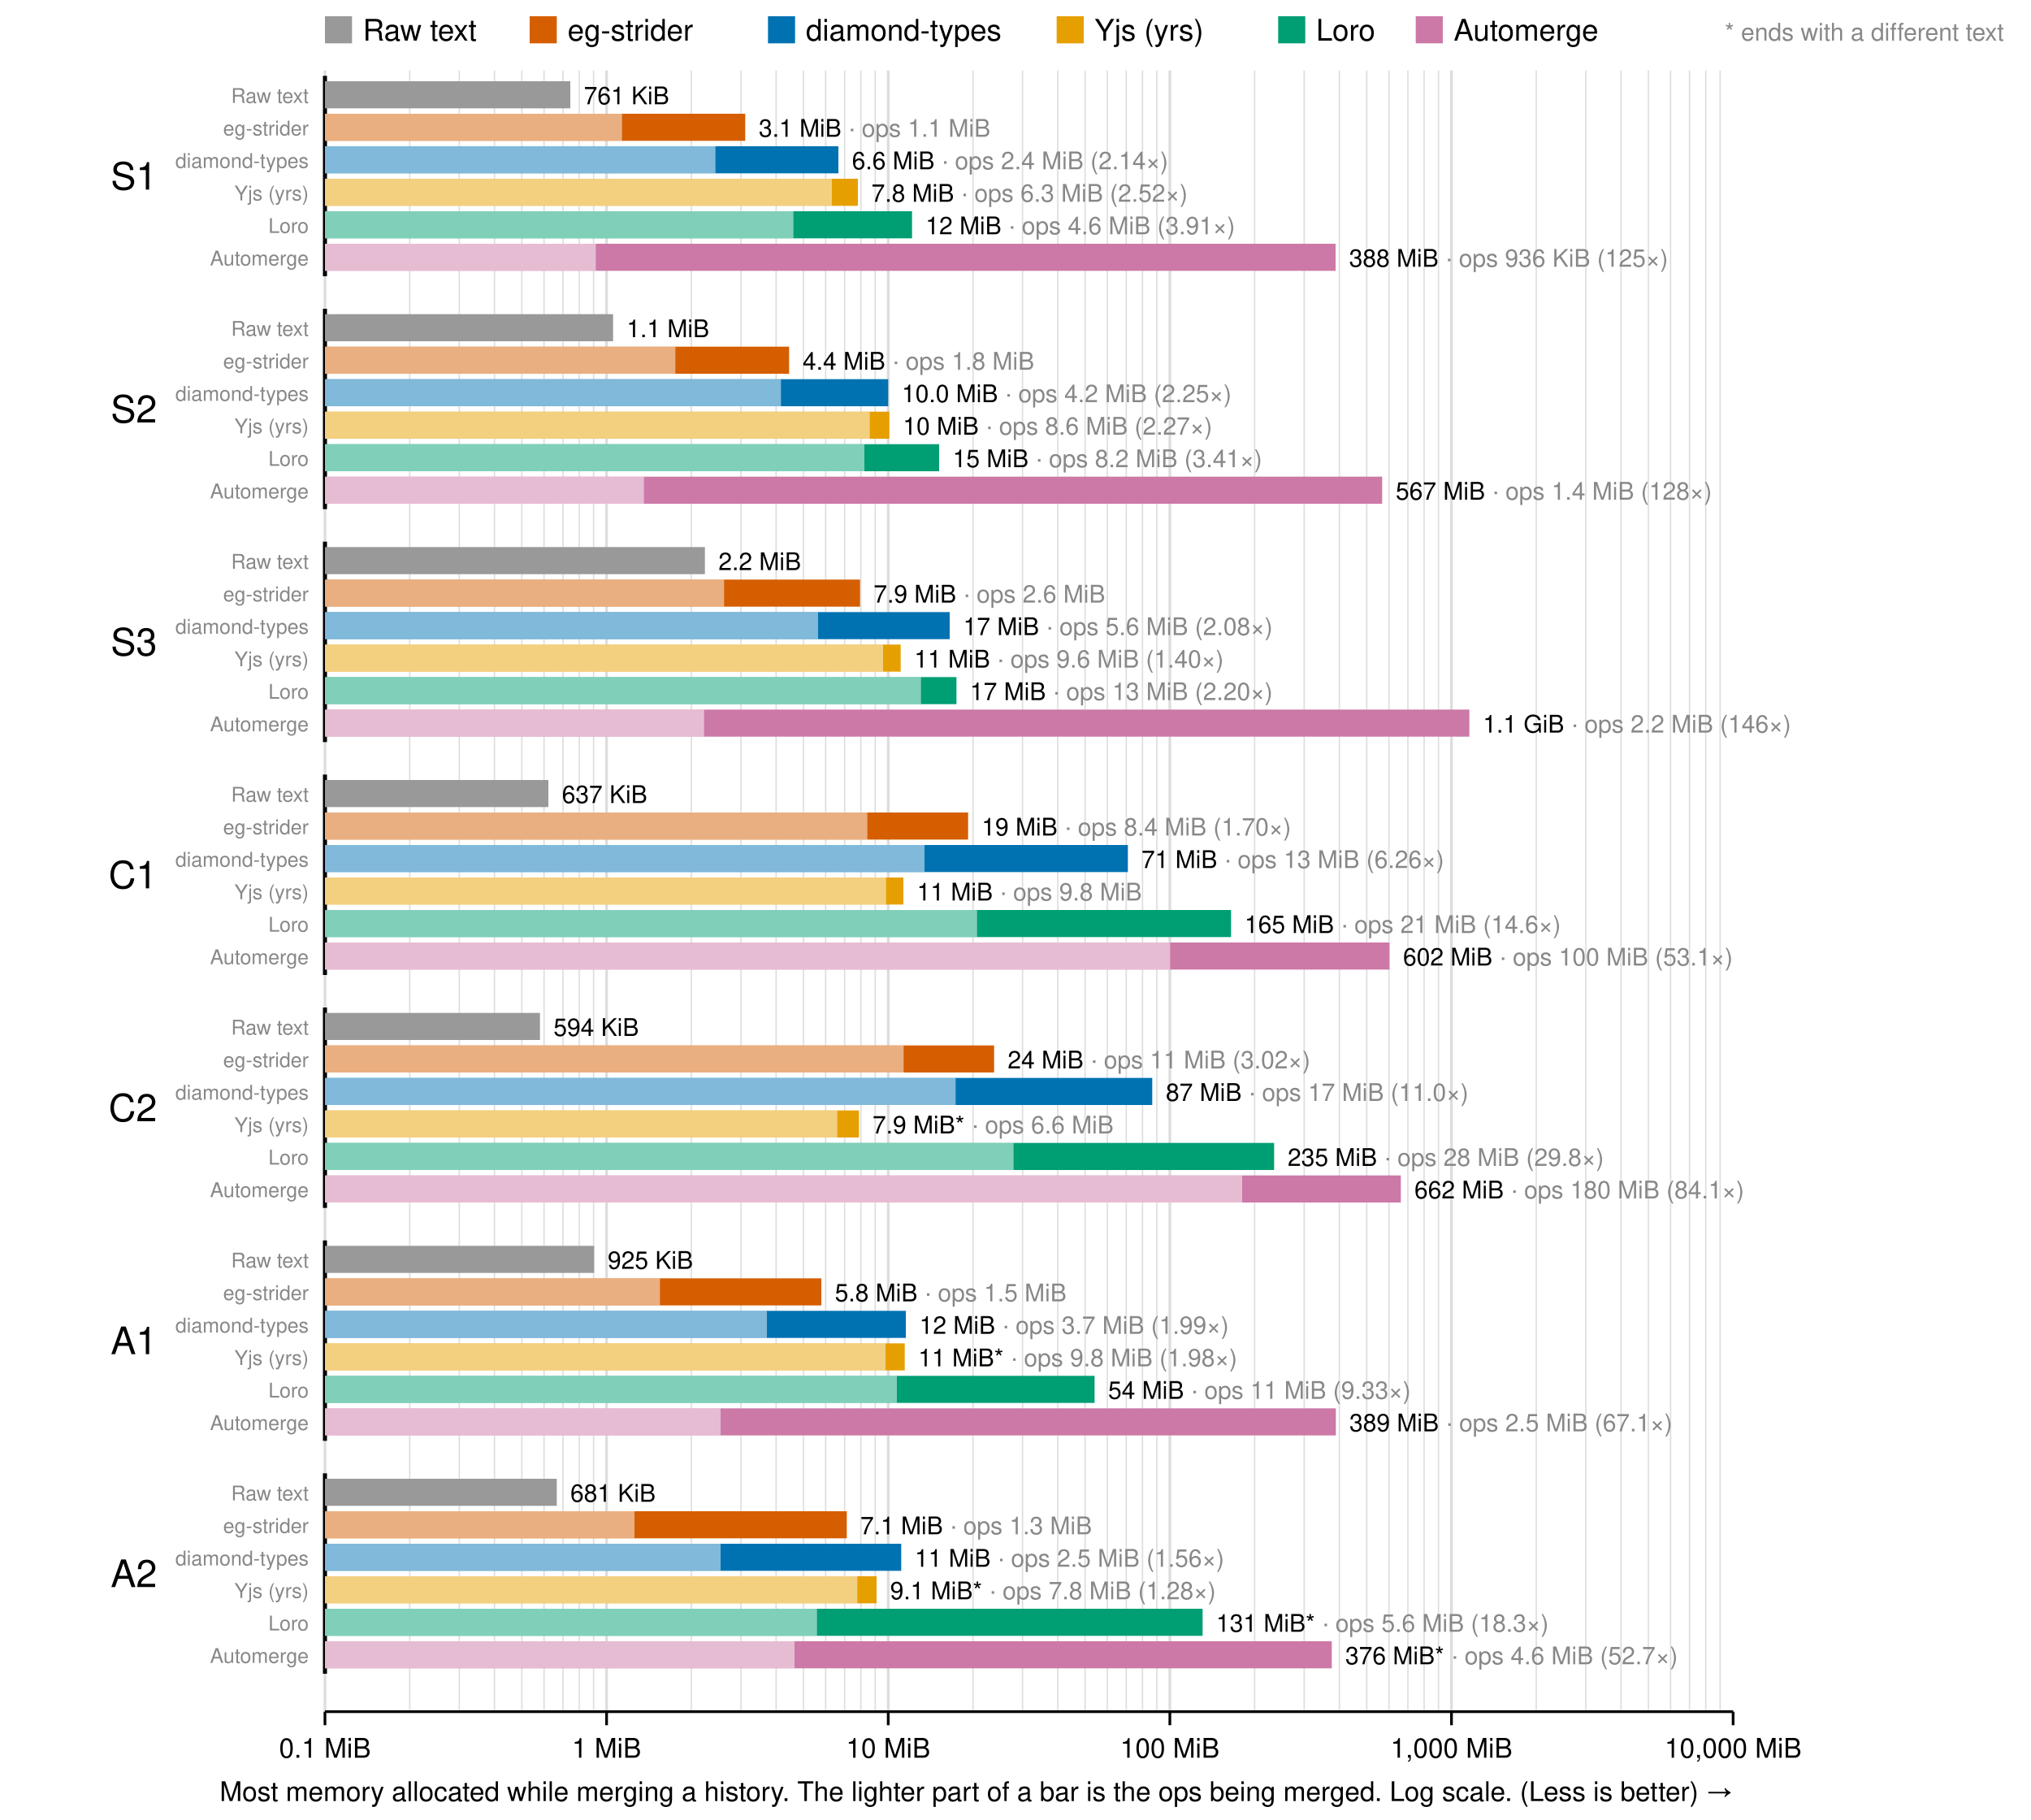
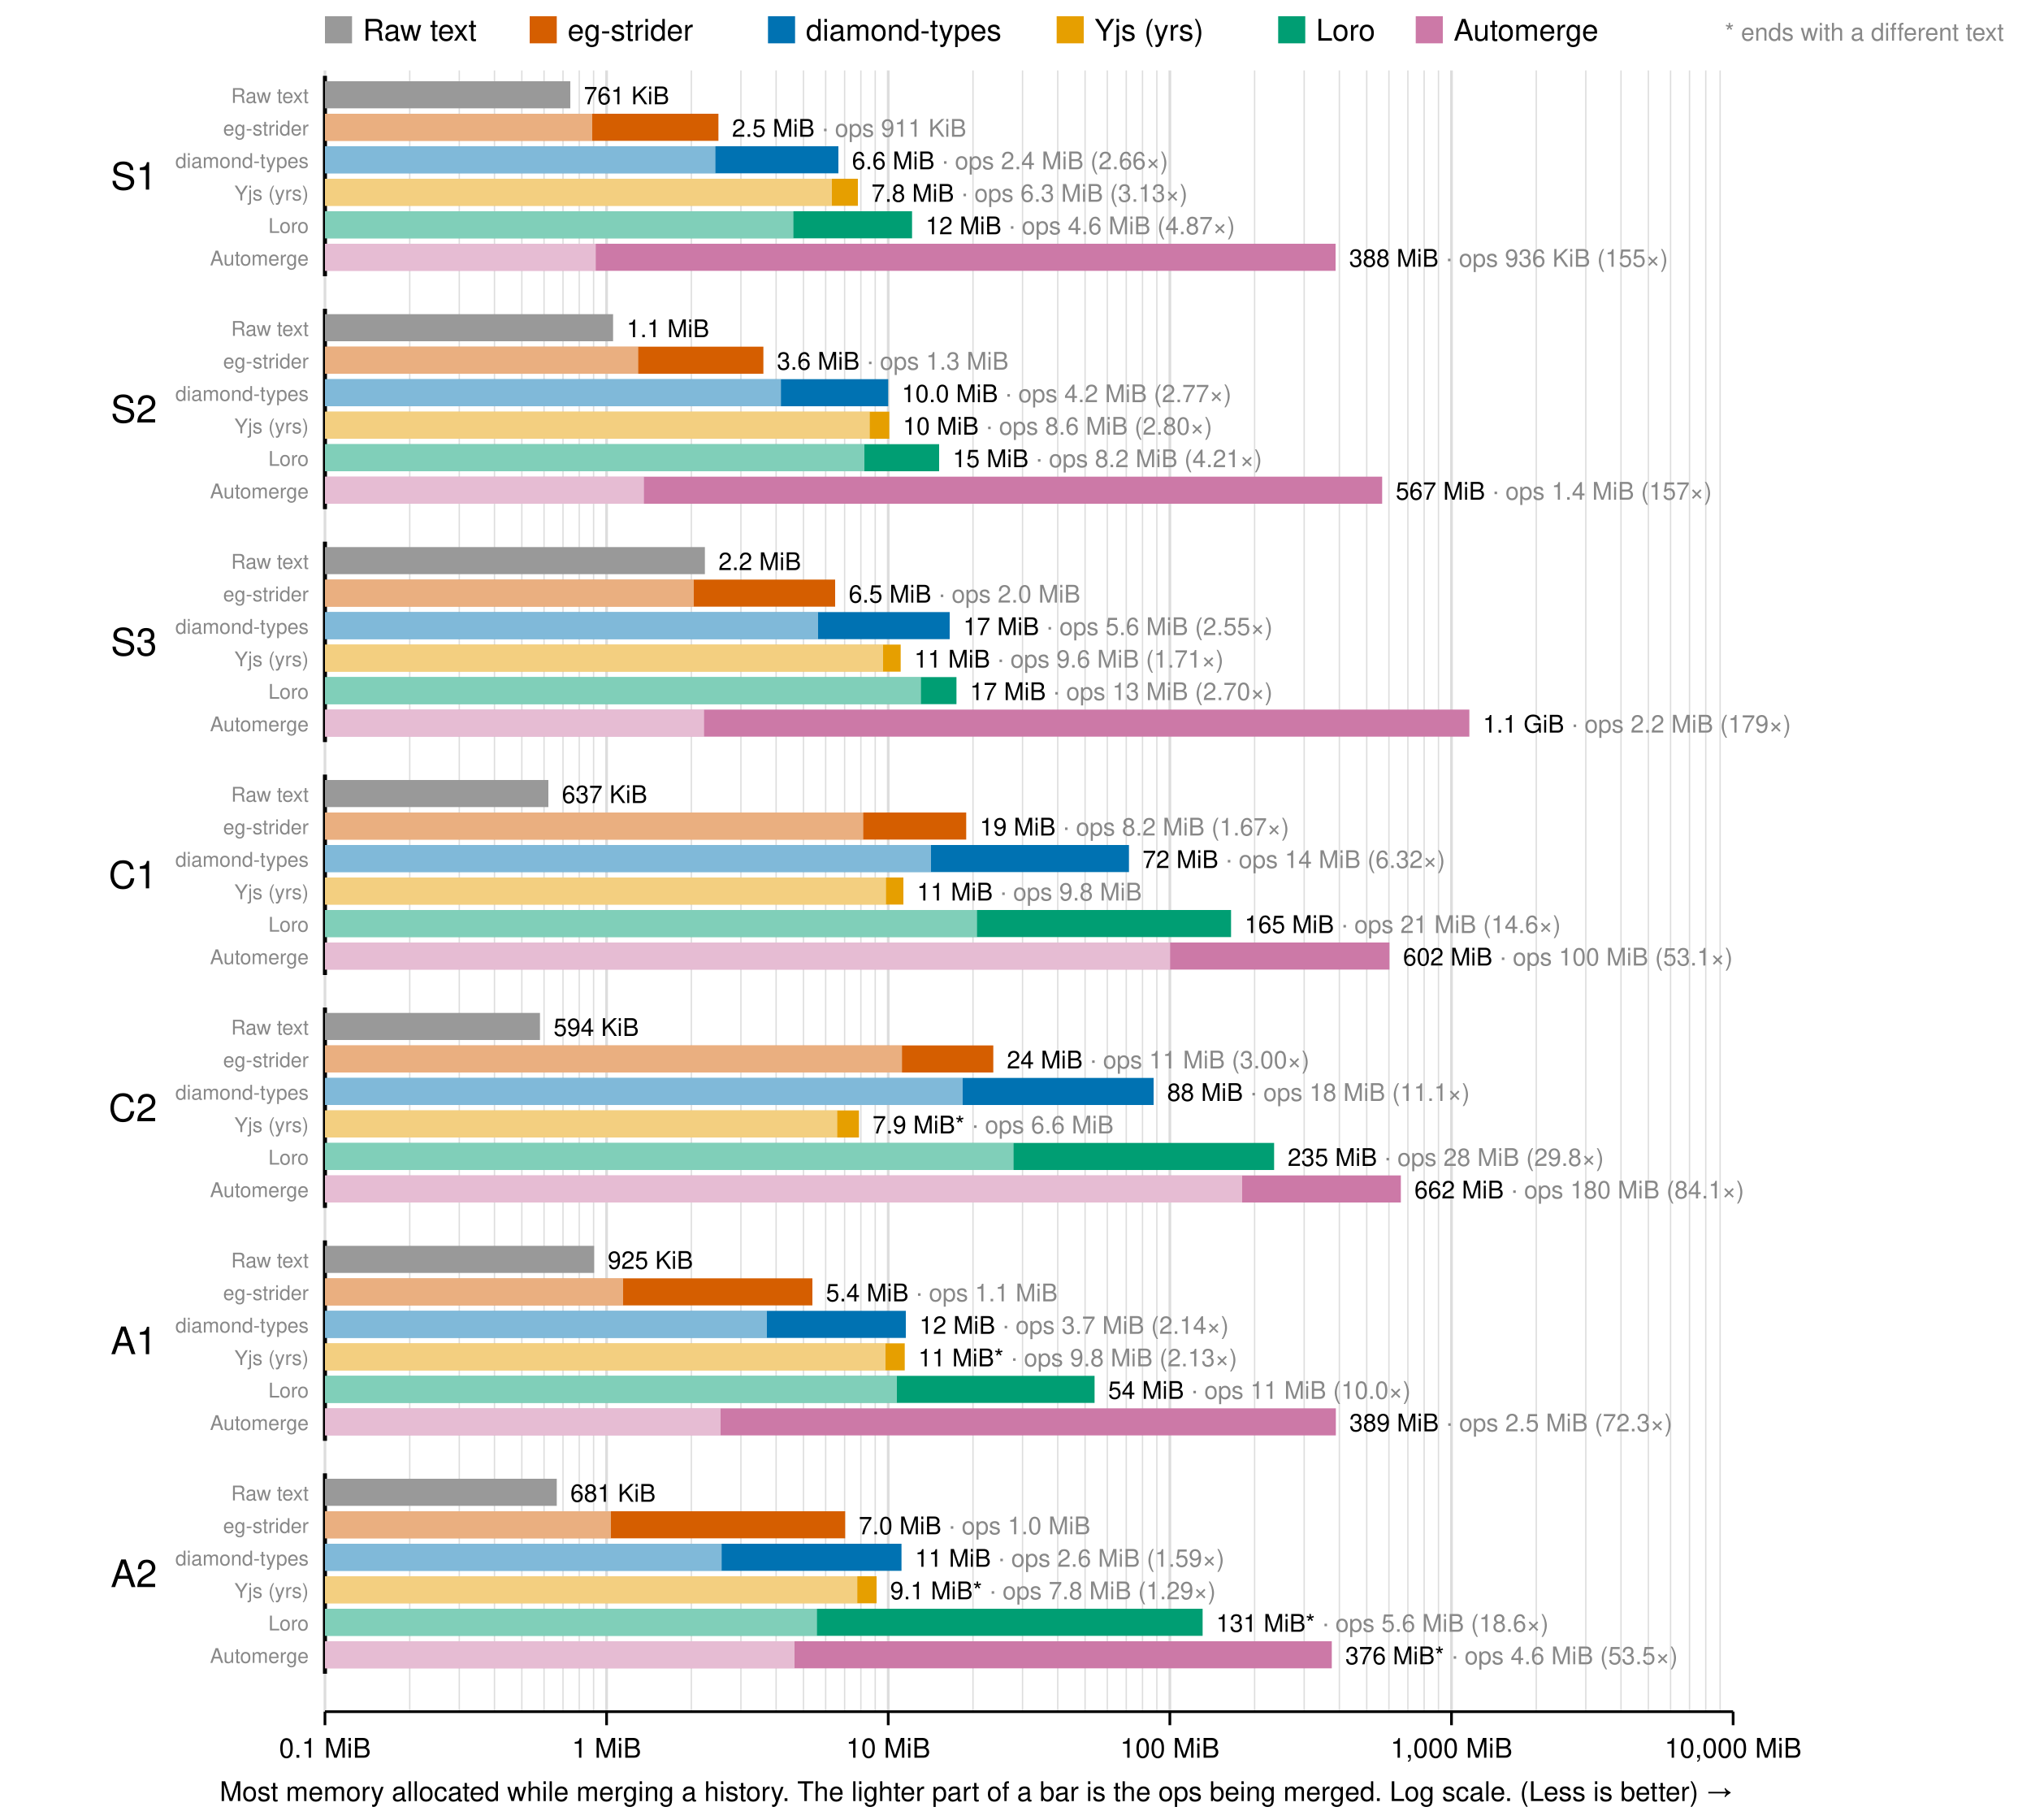
<svg xmlns="http://www.w3.org/2000/svg" viewBox="0 0 750 672" font-family="Helvetica, Arial, sans-serif">
  <rect width="750" height="672" fill="white" />
  <rect x="120" y="6" width="10" height="10" fill="#999999" />
  <text x="134" y="15" font-size="11">Raw text</text>
  <rect x="195.6" y="6" width="10" height="10" fill="#d55e00" />
  <text x="209.6" y="15" font-size="11">eg-strider</text>
  <rect x="283.6" y="6" width="10" height="10" fill="#0072b2" />
  <text x="297.6" y="15" font-size="11">diamond-types</text>
  <rect x="390.2" y="6" width="10" height="10" fill="#e69f00" />
  <text x="404.2" y="15" font-size="11">Yjs (yrs)</text>
  <rect x="472" y="6" width="10" height="10" fill="#009e73" />
  <text x="486" y="15" font-size="11">Loro</text>
  <rect x="522.8" y="6" width="10" height="10" fill="#cc79a7" />
  <text x="536.8" y="15" font-size="11">Automerge</text>
  <text x="740" y="15" font-size="9" fill="#888" text-anchor="end">* ends with a different text</text>
  <line x1="120.0" y1="26" x2="120.0" y2="632" stroke="#ddd" stroke-width="1" />
  <line x1="151.3" y1="26" x2="151.3" y2="632" stroke="#ddd" stroke-width="0.5" />
  <line x1="169.6" y1="26" x2="169.6" y2="632" stroke="#ddd" stroke-width="0.5" />
  <line x1="182.6" y1="26" x2="182.6" y2="632" stroke="#ddd" stroke-width="0.5" />
  <line x1="192.7" y1="26" x2="192.7" y2="632" stroke="#ddd" stroke-width="0.5" />
  <line x1="200.9" y1="26" x2="200.9" y2="632" stroke="#ddd" stroke-width="0.5" />
  <line x1="207.9" y1="26" x2="207.9" y2="632" stroke="#ddd" stroke-width="0.5" />
  <line x1="213.9" y1="26" x2="213.9" y2="632" stroke="#ddd" stroke-width="0.5" />
  <line x1="219.2" y1="26" x2="219.2" y2="632" stroke="#ddd" stroke-width="0.5" />
  <line x1="224.0" y1="26" x2="224.0" y2="632" stroke="#ddd" stroke-width="1" />
  <line x1="255.3" y1="26" x2="255.3" y2="632" stroke="#ddd" stroke-width="0.5" />
  <line x1="273.6" y1="26" x2="273.6" y2="632" stroke="#ddd" stroke-width="0.5" />
  <line x1="286.6" y1="26" x2="286.6" y2="632" stroke="#ddd" stroke-width="0.5" />
  <line x1="296.7" y1="26" x2="296.7" y2="632" stroke="#ddd" stroke-width="0.5" />
  <line x1="304.9" y1="26" x2="304.9" y2="632" stroke="#ddd" stroke-width="0.5" />
  <line x1="311.9" y1="26" x2="311.9" y2="632" stroke="#ddd" stroke-width="0.5" />
  <line x1="317.9" y1="26" x2="317.9" y2="632" stroke="#ddd" stroke-width="0.5" />
  <line x1="323.2" y1="26" x2="323.2" y2="632" stroke="#ddd" stroke-width="0.5" />
  <line x1="328.0" y1="26" x2="328.0" y2="632" stroke="#ddd" stroke-width="1" />
  <line x1="359.3" y1="26" x2="359.3" y2="632" stroke="#ddd" stroke-width="0.5" />
  <line x1="377.6" y1="26" x2="377.6" y2="632" stroke="#ddd" stroke-width="0.5" />
  <line x1="390.6" y1="26" x2="390.6" y2="632" stroke="#ddd" stroke-width="0.5" />
  <line x1="400.7" y1="26" x2="400.7" y2="632" stroke="#ddd" stroke-width="0.5" />
  <line x1="408.9" y1="26" x2="408.9" y2="632" stroke="#ddd" stroke-width="0.5" />
  <line x1="415.9" y1="26" x2="415.9" y2="632" stroke="#ddd" stroke-width="0.5" />
  <line x1="421.9" y1="26" x2="421.9" y2="632" stroke="#ddd" stroke-width="0.5" />
  <line x1="427.2" y1="26" x2="427.2" y2="632" stroke="#ddd" stroke-width="0.5" />
  <line x1="432.0" y1="26" x2="432.0" y2="632" stroke="#ddd" stroke-width="1" />
  <line x1="463.3" y1="26" x2="463.3" y2="632" stroke="#ddd" stroke-width="0.5" />
  <line x1="481.6" y1="26" x2="481.6" y2="632" stroke="#ddd" stroke-width="0.5" />
  <line x1="494.6" y1="26" x2="494.6" y2="632" stroke="#ddd" stroke-width="0.5" />
  <line x1="504.7" y1="26" x2="504.7" y2="632" stroke="#ddd" stroke-width="0.5" />
  <line x1="512.9" y1="26" x2="512.9" y2="632" stroke="#ddd" stroke-width="0.5" />
  <line x1="519.9" y1="26" x2="519.9" y2="632" stroke="#ddd" stroke-width="0.5" />
  <line x1="525.9" y1="26" x2="525.9" y2="632" stroke="#ddd" stroke-width="0.5" />
  <line x1="531.2" y1="26" x2="531.2" y2="632" stroke="#ddd" stroke-width="0.5" />
  <line x1="536.0" y1="26" x2="536.0" y2="632" stroke="#ddd" stroke-width="1" />
  <line x1="567.3" y1="26" x2="567.3" y2="632" stroke="#ddd" stroke-width="0.5" />
  <line x1="585.6" y1="26" x2="585.6" y2="632" stroke="#ddd" stroke-width="0.5" />
  <line x1="598.6" y1="26" x2="598.6" y2="632" stroke="#ddd" stroke-width="0.5" />
  <line x1="608.7" y1="26" x2="608.7" y2="632" stroke="#ddd" stroke-width="0.5" />
  <line x1="616.9" y1="26" x2="616.9" y2="632" stroke="#ddd" stroke-width="0.5" />
  <line x1="623.9" y1="26" x2="623.9" y2="632" stroke="#ddd" stroke-width="0.5" />
  <line x1="629.9" y1="26" x2="629.9" y2="632" stroke="#ddd" stroke-width="0.5" />
  <line x1="635.2" y1="26" x2="635.2" y2="632" stroke="#ddd" stroke-width="0.5" />
  <line x1="120.0" y1="632" x2="120.0" y2="637" stroke="black" />
  <text x="120.0" y="649" font-size="10" text-anchor="middle">0.1 MiB</text>
  <line x1="224.0" y1="632" x2="224.0" y2="637" stroke="black" />
  <text x="224.0" y="649" font-size="10" text-anchor="middle">1 MiB</text>
  <line x1="328.0" y1="632" x2="328.0" y2="637" stroke="black" />
  <text x="328.0" y="649" font-size="10" text-anchor="middle">10 MiB</text>
  <line x1="432.0" y1="632" x2="432.0" y2="637" stroke="black" />
  <text x="432.0" y="649" font-size="10" text-anchor="middle">100 MiB</text>
  <line x1="536.0" y1="632" x2="536.0" y2="637" stroke="black" />
  <text x="536.0" y="649" font-size="10" text-anchor="middle">1,000 MiB</text>
  <line x1="640.0" y1="632" x2="640.0" y2="637" stroke="black" />
  <text x="640.0" y="649" font-size="10" text-anchor="middle">10,000 MiB</text>
  <line x1="120" y1="632" x2="640" y2="632" stroke="black" />
  <text x="640" y="665" font-size="10" text-anchor="end">Most memory allocated while merging a history. The lighter part of a bar is the ops being merged. Log scale. (Less is better) →</text>
  <text x="58" y="70.0" font-size="14" text-anchor="end">S1</text>
  <line x1="120" y1="28" x2="120" y2="102" stroke="black" stroke-width="1.5" />
  <text x="114" y="38" font-size="7.5" fill="#888" text-anchor="end">Raw text</text>
  <rect x="120" y="30" width="90.6" height="10" fill="#999999" />
  <text x="215.6" y="38.5" font-size="9">761 KiB</text>
  <text x="114" y="50" font-size="7.5" fill="#888" text-anchor="end">eg-strider</text>
-   <rect x="120" y="42" width="155.2" height="10" fill="#d55e00" />
-   <rect x="120" y="42" width="109.7" height="10" fill="white" fill-opacity="0.5" />
-   <text x="280.2" y="50.5" font-size="9">3.1 MiB <tspan fill="#888">· ops 1.1 MiB</tspan>
+   <rect x="120" y="42" width="145.3" height="10" fill="#d55e00" />
+   <rect x="120" y="42" width="98.7" height="10" fill="white" fill-opacity="0.5" />
+   <text x="270.3" y="50.5" font-size="9">2.5 MiB <tspan fill="#888">· ops 911 KiB</tspan>
  </text>
  <text x="114" y="62" font-size="7.5" fill="#888" text-anchor="end">diamond-types</text>
  <rect x="120" y="54" width="189.6" height="10" fill="#0072b2" />
  <rect x="120" y="54" width="144.2" height="10" fill="white" fill-opacity="0.5" />
  <text x="314.6" y="62.5" font-size="9">6.6 MiB <tspan fill="#888">· ops 2.4 MiB</tspan>
-     <tspan fill="#888">(2.14×)</tspan>
+     <tspan fill="#888">(2.66×)</tspan>
  </text>
  <text x="114" y="74" font-size="7.5" fill="#888" text-anchor="end">Yjs (yrs)</text>
  <rect x="120" y="66" width="196.8" height="10" fill="#e69f00" />
  <rect x="120" y="66" width="187.2" height="10" fill="white" fill-opacity="0.5" />
  <text x="321.8" y="74.5" font-size="9">7.8 MiB <tspan fill="#888">· ops 6.3 MiB</tspan>
-     <tspan fill="#888">(2.52×)</tspan>
+     <tspan fill="#888">(3.13×)</tspan>
  </text>
  <text x="114" y="86" font-size="7.5" fill="#888" text-anchor="end">Loro</text>
  <rect x="120" y="78" width="216.8" height="10" fill="#009e73" />
  <rect x="120" y="78" width="173.0" height="10" fill="white" fill-opacity="0.5" />
  <text x="341.8" y="86.5" font-size="9">12 MiB <tspan fill="#888">· ops 4.6 MiB</tspan>
-     <tspan fill="#888">(3.91×)</tspan>
+     <tspan fill="#888">(4.87×)</tspan>
  </text>
  <text x="114" y="98" font-size="7.5" fill="#888" text-anchor="end">Automerge</text>
  <rect x="120" y="90" width="373.2" height="10" fill="#cc79a7" />
  <rect x="120" y="90" width="100.0" height="10" fill="white" fill-opacity="0.5" />
  <text x="498.2" y="98.5" font-size="9">388 MiB <tspan fill="#888">· ops 936 KiB</tspan>
-     <tspan fill="#888">(125×)</tspan>
+     <tspan fill="#888">(155×)</tspan>
  </text>
  <text x="58" y="156.0" font-size="14" text-anchor="end">S2</text>
  <line x1="120" y1="114" x2="120" y2="188" stroke="black" stroke-width="1.5" />
  <text x="114" y="124" font-size="7.5" fill="#888" text-anchor="end">Raw text</text>
  <rect x="120" y="116" width="106.4" height="10" fill="#999999" />
  <text x="231.4" y="124.5" font-size="9">1.1 MiB</text>
  <text x="114" y="136" font-size="7.5" fill="#888" text-anchor="end">eg-strider</text>
-   <rect x="120" y="128" width="171.4" height="10" fill="#d55e00" />
-   <rect x="120" y="128" width="129.4" height="10" fill="white" fill-opacity="0.5" />
-   <text x="296.4" y="136.5" font-size="9">4.4 MiB <tspan fill="#888">· ops 1.8 MiB</tspan>
+   <rect x="120" y="128" width="161.9" height="10" fill="#d55e00" />
+   <rect x="120" y="128" width="115.7" height="10" fill="white" fill-opacity="0.5" />
+   <text x="286.9" y="136.5" font-size="9">3.6 MiB <tspan fill="#888">· ops 1.3 MiB</tspan>
  </text>
  <text x="114" y="148" font-size="7.5" fill="#888" text-anchor="end">diamond-types</text>
  <rect x="120" y="140" width="208.0" height="10" fill="#0072b2" />
  <rect x="120" y="140" width="168.4" height="10" fill="white" fill-opacity="0.5" />
  <text x="333.0" y="148.5" font-size="9">10.0 MiB <tspan fill="#888">· ops 4.2 MiB</tspan>
-     <tspan fill="#888">(2.25×)</tspan>
+     <tspan fill="#888">(2.77×)</tspan>
  </text>
  <text x="114" y="160" font-size="7.5" fill="#888" text-anchor="end">Yjs (yrs)</text>
  <rect x="120" y="152" width="208.4" height="10" fill="#e69f00" />
  <rect x="120" y="152" width="201.2" height="10" fill="white" fill-opacity="0.5" />
  <text x="333.4" y="160.5" font-size="9">10 MiB <tspan fill="#888">· ops 8.6 MiB</tspan>
-     <tspan fill="#888">(2.27×)</tspan>
+     <tspan fill="#888">(2.80×)</tspan>
  </text>
  <text x="114" y="172" font-size="7.5" fill="#888" text-anchor="end">Loro</text>
  <rect x="120" y="164" width="226.8" height="10" fill="#009e73" />
  <rect x="120" y="164" width="199.2" height="10" fill="white" fill-opacity="0.5" />
  <text x="351.8" y="172.5" font-size="9">15 MiB <tspan fill="#888">· ops 8.2 MiB</tspan>
-     <tspan fill="#888">(3.41×)</tspan>
+     <tspan fill="#888">(4.21×)</tspan>
  </text>
  <text x="114" y="184" font-size="7.5" fill="#888" text-anchor="end">Automerge</text>
  <rect x="120" y="176" width="390.4" height="10" fill="#cc79a7" />
  <rect x="120" y="176" width="117.8" height="10" fill="white" fill-opacity="0.5" />
  <text x="515.4" y="184.5" font-size="9">567 MiB <tspan fill="#888">· ops 1.4 MiB</tspan>
-     <tspan fill="#888">(128×)</tspan>
+     <tspan fill="#888">(157×)</tspan>
  </text>
  <text x="58" y="242.0" font-size="14" text-anchor="end">S3</text>
  <line x1="120" y1="200" x2="120" y2="274" stroke="black" stroke-width="1.5" />
  <text x="114" y="210" font-size="7.5" fill="#888" text-anchor="end">Raw text</text>
  <rect x="120" y="202" width="140.3" height="10" fill="#999999" />
  <text x="265.3" y="210.5" font-size="9">2.2 MiB</text>
  <text x="114" y="222" font-size="7.5" fill="#888" text-anchor="end">eg-strider</text>
-   <rect x="120" y="214" width="197.6" height="10" fill="#d55e00" />
-   <rect x="120" y="214" width="147.4" height="10" fill="white" fill-opacity="0.5" />
-   <text x="322.6" y="222.5" font-size="9">7.9 MiB <tspan fill="#888">· ops 2.6 MiB</tspan>
+   <rect x="120" y="214" width="188.4" height="10" fill="#d55e00" />
+   <rect x="120" y="214" width="136.2" height="10" fill="white" fill-opacity="0.5" />
+   <text x="313.4" y="222.5" font-size="9">6.5 MiB <tspan fill="#888">· ops 2.0 MiB</tspan>
  </text>
  <text x="114" y="234" font-size="7.5" fill="#888" text-anchor="end">diamond-types</text>
  <rect x="120" y="226" width="230.7" height="10" fill="#0072b2" />
  <rect x="120" y="226" width="182.1" height="10" fill="white" fill-opacity="0.5" />
  <text x="355.7" y="234.5" font-size="9">17 MiB <tspan fill="#888">· ops 5.6 MiB</tspan>
-     <tspan fill="#888">(2.08×)</tspan>
+     <tspan fill="#888">(2.55×)</tspan>
  </text>
  <text x="114" y="246" font-size="7.5" fill="#888" text-anchor="end">Yjs (yrs)</text>
  <rect x="120" y="238" width="212.6" height="10" fill="#e69f00" />
  <rect x="120" y="238" width="206.1" height="10" fill="white" fill-opacity="0.5" />
  <text x="337.6" y="246.5" font-size="9">11 MiB <tspan fill="#888">· ops 9.6 MiB</tspan>
-     <tspan fill="#888">(1.40×)</tspan>
+     <tspan fill="#888">(1.71×)</tspan>
  </text>
  <text x="114" y="258" font-size="7.5" fill="#888" text-anchor="end">Loro</text>
  <rect x="120" y="250" width="233.2" height="10" fill="#009e73" />
  <rect x="120" y="250" width="220.1" height="10" fill="white" fill-opacity="0.5" />
  <text x="358.2" y="258.5" font-size="9">17 MiB <tspan fill="#888">· ops 13 MiB</tspan>
-     <tspan fill="#888">(2.20×)</tspan>
+     <tspan fill="#888">(2.70×)</tspan>
  </text>
  <text x="114" y="270" font-size="7.5" fill="#888" text-anchor="end">Automerge</text>
  <rect x="120" y="262" width="422.6" height="10" fill="#cc79a7" />
  <rect x="120" y="262" width="140.0" height="10" fill="white" fill-opacity="0.5" />
  <text x="547.6" y="270.5" font-size="9">1.1 GiB <tspan fill="#888">· ops 2.2 MiB</tspan>
-     <tspan fill="#888">(146×)</tspan>
+     <tspan fill="#888">(179×)</tspan>
  </text>
  <text x="58" y="328.0" font-size="14" text-anchor="end">C1</text>
  <line x1="120" y1="286" x2="120" y2="360" stroke="black" stroke-width="1.5" />
  <text x="114" y="296" font-size="7.5" fill="#888" text-anchor="end">Raw text</text>
  <rect x="120" y="288" width="82.5" height="10" fill="#999999" />
  <text x="207.5" y="296.5" font-size="9">637 KiB</text>
  <text x="114" y="308" font-size="7.5" fill="#888" text-anchor="end">eg-strider</text>
-   <rect x="120" y="300" width="237.5" height="10" fill="#d55e00" />
-   <rect x="120" y="300" width="200.3" height="10" fill="white" fill-opacity="0.5" />
-   <text x="362.5" y="308.5" font-size="9">19 MiB <tspan fill="#888">· ops 8.4 MiB</tspan>
-     <tspan fill="#888">(1.70×)</tspan>
+   <rect x="120" y="300" width="236.8" height="10" fill="#d55e00" />
+   <rect x="120" y="300" width="198.8" height="10" fill="white" fill-opacity="0.5" />
+   <text x="361.8" y="308.5" font-size="9">19 MiB <tspan fill="#888">· ops 8.2 MiB</tspan>
+     <tspan fill="#888">(1.67×)</tspan>
  </text>
  <text x="114" y="320" font-size="7.5" fill="#888" text-anchor="end">diamond-types</text>
-   <rect x="120" y="312" width="296.5" height="10" fill="#0072b2" />
-   <rect x="120" y="312" width="221.4" height="10" fill="white" fill-opacity="0.5" />
-   <text x="421.5" y="320.5" font-size="9">71 MiB <tspan fill="#888">· ops 13 MiB</tspan>
-     <tspan fill="#888">(6.26×)</tspan>
+   <rect x="120" y="312" width="296.9" height="10" fill="#0072b2" />
+   <rect x="120" y="312" width="223.8" height="10" fill="white" fill-opacity="0.5" />
+   <text x="421.9" y="320.5" font-size="9">72 MiB <tspan fill="#888">· ops 14 MiB</tspan>
+     <tspan fill="#888">(6.32×)</tspan>
  </text>
  <text x="114" y="332" font-size="7.5" fill="#888" text-anchor="end">Yjs (yrs)</text>
  <rect x="120" y="324" width="213.6" height="10" fill="#e69f00" />
  <rect x="120" y="324" width="207.2" height="10" fill="white" fill-opacity="0.5" />
  <text x="338.6" y="332.5" font-size="9">11 MiB <tspan fill="#888">· ops 9.8 MiB</tspan>
  </text>
  <text x="114" y="344" font-size="7.5" fill="#888" text-anchor="end">Loro</text>
  <rect x="120" y="336" width="334.6" height="10" fill="#009e73" />
  <rect x="120" y="336" width="240.8" height="10" fill="white" fill-opacity="0.5" />
  <text x="459.6" y="344.5" font-size="9">165 MiB <tspan fill="#888">· ops 21 MiB</tspan>
    <tspan fill="#888">(14.6×)</tspan>
  </text>
  <text x="114" y="356" font-size="7.5" fill="#888" text-anchor="end">Automerge</text>
  <rect x="120" y="348" width="393.1" height="10" fill="#cc79a7" />
  <rect x="120" y="348" width="312.1" height="10" fill="white" fill-opacity="0.5" />
  <text x="518.1" y="356.5" font-size="9">602 MiB <tspan fill="#888">· ops 100 MiB</tspan>
    <tspan fill="#888">(53.1×)</tspan>
  </text>
  <text x="58" y="414.0" font-size="14" text-anchor="end">C2</text>
  <line x1="120" y1="372" x2="120" y2="446" stroke="black" stroke-width="1.5" />
  <text x="114" y="382" font-size="7.5" fill="#888" text-anchor="end">Raw text</text>
  <rect x="120" y="374" width="79.4" height="10" fill="#999999" />
  <text x="204.4" y="382.5" font-size="9">594 KiB</text>
  <text x="114" y="394" font-size="7.5" fill="#888" text-anchor="end">eg-strider</text>
-   <rect x="120" y="386" width="247.1" height="10" fill="#d55e00" />
-   <rect x="120" y="386" width="213.7" height="10" fill="white" fill-opacity="0.5" />
-   <text x="372.1" y="394.5" font-size="9">24 MiB <tspan fill="#888">· ops 11 MiB</tspan>
-     <tspan fill="#888">(3.02×)</tspan>
+   <rect x="120" y="386" width="246.8" height="10" fill="#d55e00" />
+   <rect x="120" y="386" width="213.1" height="10" fill="white" fill-opacity="0.5" />
+   <text x="371.8" y="394.5" font-size="9">24 MiB <tspan fill="#888">· ops 11 MiB</tspan>
+     <tspan fill="#888">(3.00×)</tspan>
  </text>
  <text x="114" y="406" font-size="7.5" fill="#888" text-anchor="end">diamond-types</text>
-   <rect x="120" y="398" width="305.5" height="10" fill="#0072b2" />
-   <rect x="120" y="398" width="232.9" height="10" fill="white" fill-opacity="0.5" />
-   <text x="430.5" y="406.5" font-size="9">87 MiB <tspan fill="#888">· ops 17 MiB</tspan>
-     <tspan fill="#888">(11.0×)</tspan>
+   <rect x="120" y="398" width="306.0" height="10" fill="#0072b2" />
+   <rect x="120" y="398" width="235.5" height="10" fill="white" fill-opacity="0.5" />
+   <text x="431.0" y="406.5" font-size="9">88 MiB <tspan fill="#888">· ops 18 MiB</tspan>
+     <tspan fill="#888">(11.1×)</tspan>
  </text>
  <text x="114" y="418" font-size="7.5" fill="#888" text-anchor="end">Yjs (yrs)</text>
  <rect x="120" y="410" width="197.2" height="10" fill="#e69f00" />
  <rect x="120" y="410" width="189.2" height="10" fill="white" fill-opacity="0.5" />
  <text x="322.2" y="418.5" font-size="9">7.9 MiB* <tspan fill="#888">· ops 6.6 MiB</tspan>
  </text>
  <text x="114" y="430" font-size="7.5" fill="#888" text-anchor="end">Loro</text>
  <rect x="120" y="422" width="350.5" height="10" fill="#009e73" />
  <rect x="120" y="422" width="254.3" height="10" fill="white" fill-opacity="0.5" />
  <text x="475.5" y="430.5" font-size="9">235 MiB <tspan fill="#888">· ops 28 MiB</tspan>
    <tspan fill="#888">(29.8×)</tspan>
  </text>
  <text x="114" y="442" font-size="7.5" fill="#888" text-anchor="end">Automerge</text>
  <rect x="120" y="434" width="397.3" height="10" fill="#cc79a7" />
  <rect x="120" y="434" width="338.7" height="10" fill="white" fill-opacity="0.5" />
  <text x="522.3" y="442.5" font-size="9">662 MiB <tspan fill="#888">· ops 180 MiB</tspan>
    <tspan fill="#888">(84.1×)</tspan>
  </text>
  <text x="58" y="500.0" font-size="14" text-anchor="end">A1</text>
  <line x1="120" y1="458" x2="120" y2="532" stroke="black" stroke-width="1.5" />
  <text x="114" y="468" font-size="7.5" fill="#888" text-anchor="end">Raw text</text>
  <rect x="120" y="460" width="99.4" height="10" fill="#999999" />
  <text x="224.4" y="468.5" font-size="9">925 KiB</text>
  <text x="114" y="480" font-size="7.5" fill="#888" text-anchor="end">eg-strider</text>
-   <rect x="120" y="472" width="183.3" height="10" fill="#d55e00" />
-   <rect x="120" y="472" width="123.7" height="10" fill="white" fill-opacity="0.5" />
-   <text x="308.3" y="480.5" font-size="9">5.8 MiB <tspan fill="#888">· ops 1.5 MiB</tspan>
+   <rect x="120" y="472" width="180.0" height="10" fill="#d55e00" />
+   <rect x="120" y="472" width="110.1" height="10" fill="white" fill-opacity="0.5" />
+   <text x="305.0" y="480.5" font-size="9">5.4 MiB <tspan fill="#888">· ops 1.1 MiB</tspan>
  </text>
  <text x="114" y="492" font-size="7.5" fill="#888" text-anchor="end">diamond-types</text>
  <rect x="120" y="484" width="214.5" height="10" fill="#0072b2" />
  <rect x="120" y="484" width="163.2" height="10" fill="white" fill-opacity="0.5" />
  <text x="339.5" y="492.5" font-size="9">12 MiB <tspan fill="#888">· ops 3.7 MiB</tspan>
-     <tspan fill="#888">(1.99×)</tspan>
+     <tspan fill="#888">(2.14×)</tspan>
  </text>
  <text x="114" y="504" font-size="7.5" fill="#888" text-anchor="end">Yjs (yrs)</text>
  <rect x="120" y="496" width="214.1" height="10" fill="#e69f00" />
  <rect x="120" y="496" width="207.0" height="10" fill="white" fill-opacity="0.5" />
  <text x="339.1" y="504.5" font-size="9">11 MiB* <tspan fill="#888">· ops 9.8 MiB</tspan>
-     <tspan fill="#888">(1.98×)</tspan>
+     <tspan fill="#888">(2.13×)</tspan>
  </text>
  <text x="114" y="516" font-size="7.5" fill="#888" text-anchor="end">Loro</text>
  <rect x="120" y="508" width="284.2" height="10" fill="#009e73" />
  <rect x="120" y="508" width="211.2" height="10" fill="white" fill-opacity="0.5" />
  <text x="409.2" y="516.5" font-size="9">54 MiB <tspan fill="#888">· ops 11 MiB</tspan>
-     <tspan fill="#888">(9.33×)</tspan>
+     <tspan fill="#888">(10.0×)</tspan>
  </text>
  <text x="114" y="528" font-size="7.5" fill="#888" text-anchor="end">Automerge</text>
  <rect x="120" y="520" width="373.3" height="10" fill="#cc79a7" />
  <rect x="120" y="520" width="146.1" height="10" fill="white" fill-opacity="0.5" />
  <text x="498.3" y="528.5" font-size="9">389 MiB <tspan fill="#888">· ops 2.5 MiB</tspan>
-     <tspan fill="#888">(67.1×)</tspan>
+     <tspan fill="#888">(72.3×)</tspan>
  </text>
  <text x="58" y="586.0" font-size="14" text-anchor="end">A2</text>
  <line x1="120" y1="544" x2="120" y2="618" stroke="black" stroke-width="1.5" />
  <text x="114" y="554" font-size="7.5" fill="#888" text-anchor="end">Raw text</text>
  <rect x="120" y="546" width="85.6" height="10" fill="#999999" />
  <text x="210.6" y="554.5" font-size="9">681 KiB</text>
  <text x="114" y="566" font-size="7.5" fill="#888" text-anchor="end">eg-strider</text>
-   <rect x="120" y="558" width="192.7" height="10" fill="#d55e00" />
-   <rect x="120" y="558" width="114.3" height="10" fill="white" fill-opacity="0.5" />
-   <text x="317.7" y="566.5" font-size="9">7.1 MiB <tspan fill="#888">· ops 1.3 MiB</tspan>
+   <rect x="120" y="558" width="192.1" height="10" fill="#d55e00" />
+   <rect x="120" y="558" width="105.6" height="10" fill="white" fill-opacity="0.5" />
+   <text x="317.1" y="566.5" font-size="9">7.0 MiB <tspan fill="#888">· ops 1.0 MiB</tspan>
  </text>
  <text x="114" y="578" font-size="7.5" fill="#888" text-anchor="end">diamond-types</text>
-   <rect x="120" y="570" width="212.8" height="10" fill="#0072b2" />
-   <rect x="120" y="570" width="146.1" height="10" fill="white" fill-opacity="0.5" />
-   <text x="337.8" y="578.5" font-size="9">11 MiB <tspan fill="#888">· ops 2.5 MiB</tspan>
-     <tspan fill="#888">(1.56×)</tspan>
+   <rect x="120" y="570" width="212.9" height="10" fill="#0072b2" />
+   <rect x="120" y="570" width="146.5" height="10" fill="white" fill-opacity="0.5" />
+   <text x="337.9" y="578.5" font-size="9">11 MiB <tspan fill="#888">· ops 2.6 MiB</tspan>
+     <tspan fill="#888">(1.59×)</tspan>
  </text>
  <text x="114" y="590" font-size="7.5" fill="#888" text-anchor="end">Yjs (yrs)</text>
  <rect x="120" y="582" width="203.7" height="10" fill="#e69f00" />
  <rect x="120" y="582" width="196.6" height="10" fill="white" fill-opacity="0.5" />
  <text x="328.7" y="590.5" font-size="9">9.1 MiB* <tspan fill="#888">· ops 7.8 MiB</tspan>
-     <tspan fill="#888">(1.28×)</tspan>
+     <tspan fill="#888">(1.29×)</tspan>
  </text>
  <text x="114" y="602" font-size="7.5" fill="#888" text-anchor="end">Loro</text>
  <rect x="120" y="594" width="324.1" height="10" fill="#009e73" />
  <rect x="120" y="594" width="181.7" height="10" fill="white" fill-opacity="0.5" />
  <text x="449.1" y="602.5" font-size="9">131 MiB* <tspan fill="#888">· ops 5.6 MiB</tspan>
-     <tspan fill="#888">(18.3×)</tspan>
+     <tspan fill="#888">(18.6×)</tspan>
  </text>
  <text x="114" y="614" font-size="7.5" fill="#888" text-anchor="end">Automerge</text>
  <rect x="120" y="606" width="371.8" height="10" fill="#cc79a7" />
  <rect x="120" y="606" width="173.4" height="10" fill="white" fill-opacity="0.5" />
  <text x="496.8" y="614.5" font-size="9">376 MiB* <tspan fill="#888">· ops 4.6 MiB</tspan>
-     <tspan fill="#888">(52.7×)</tspan>
+     <tspan fill="#888">(53.5×)</tspan>
  </text>
</svg>
